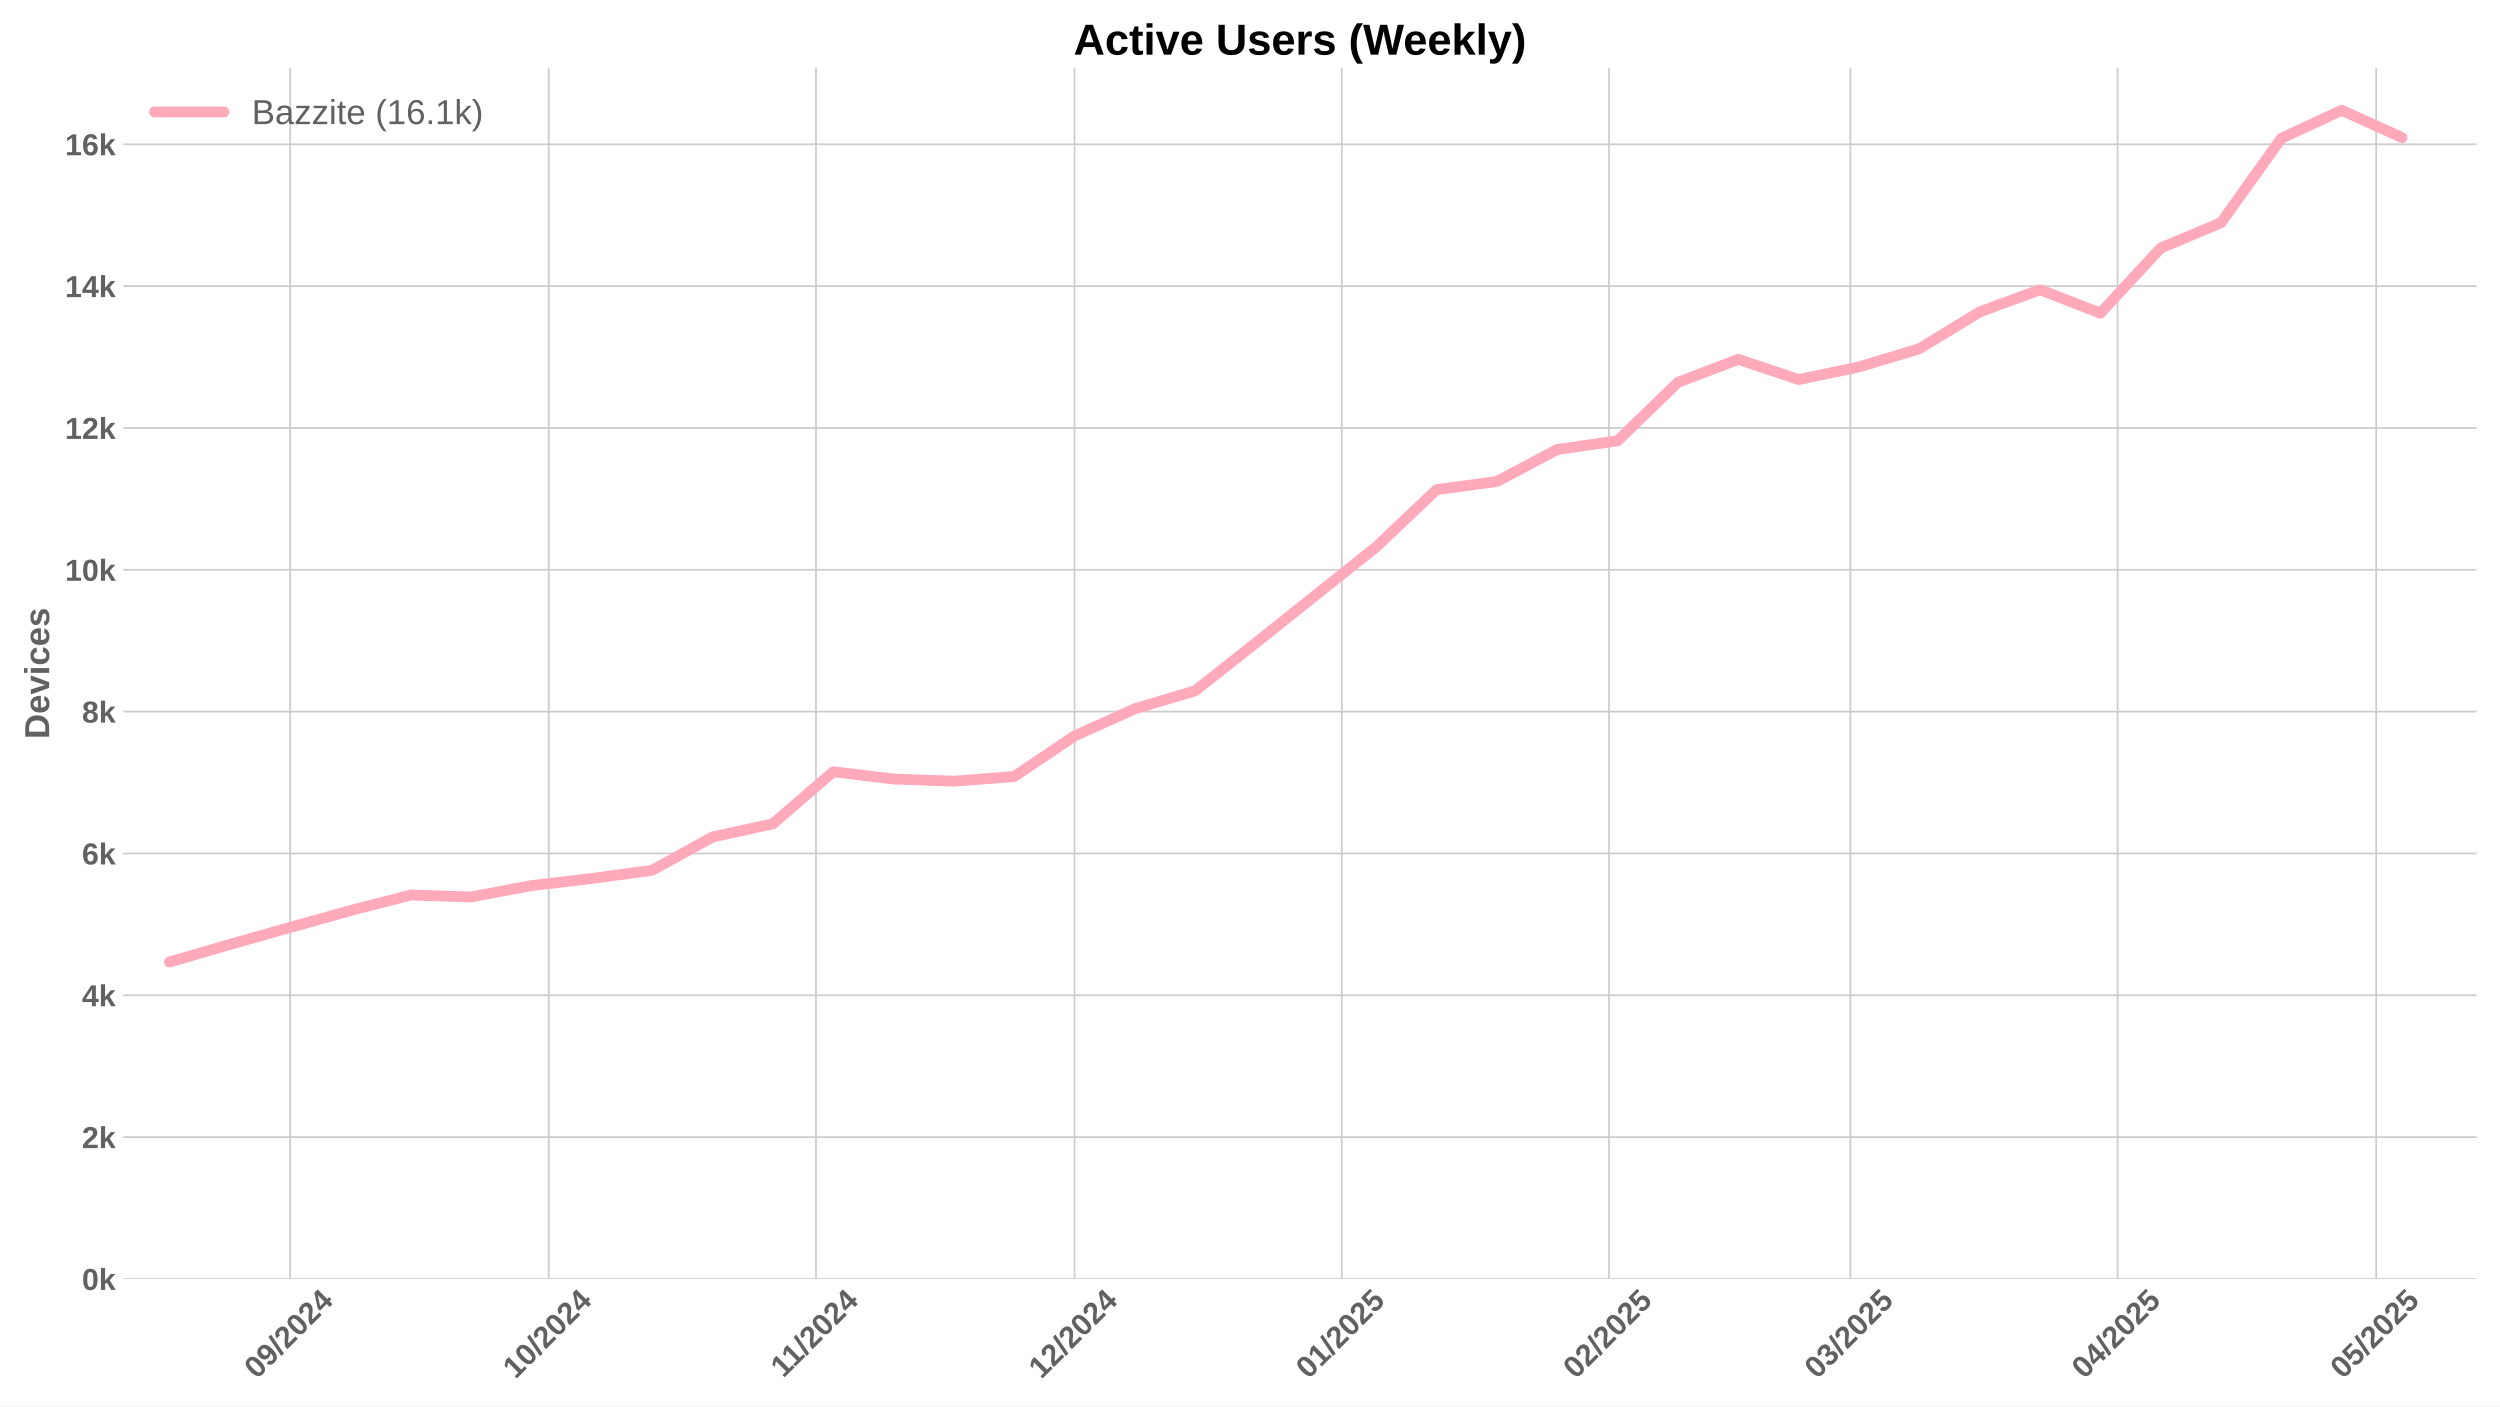
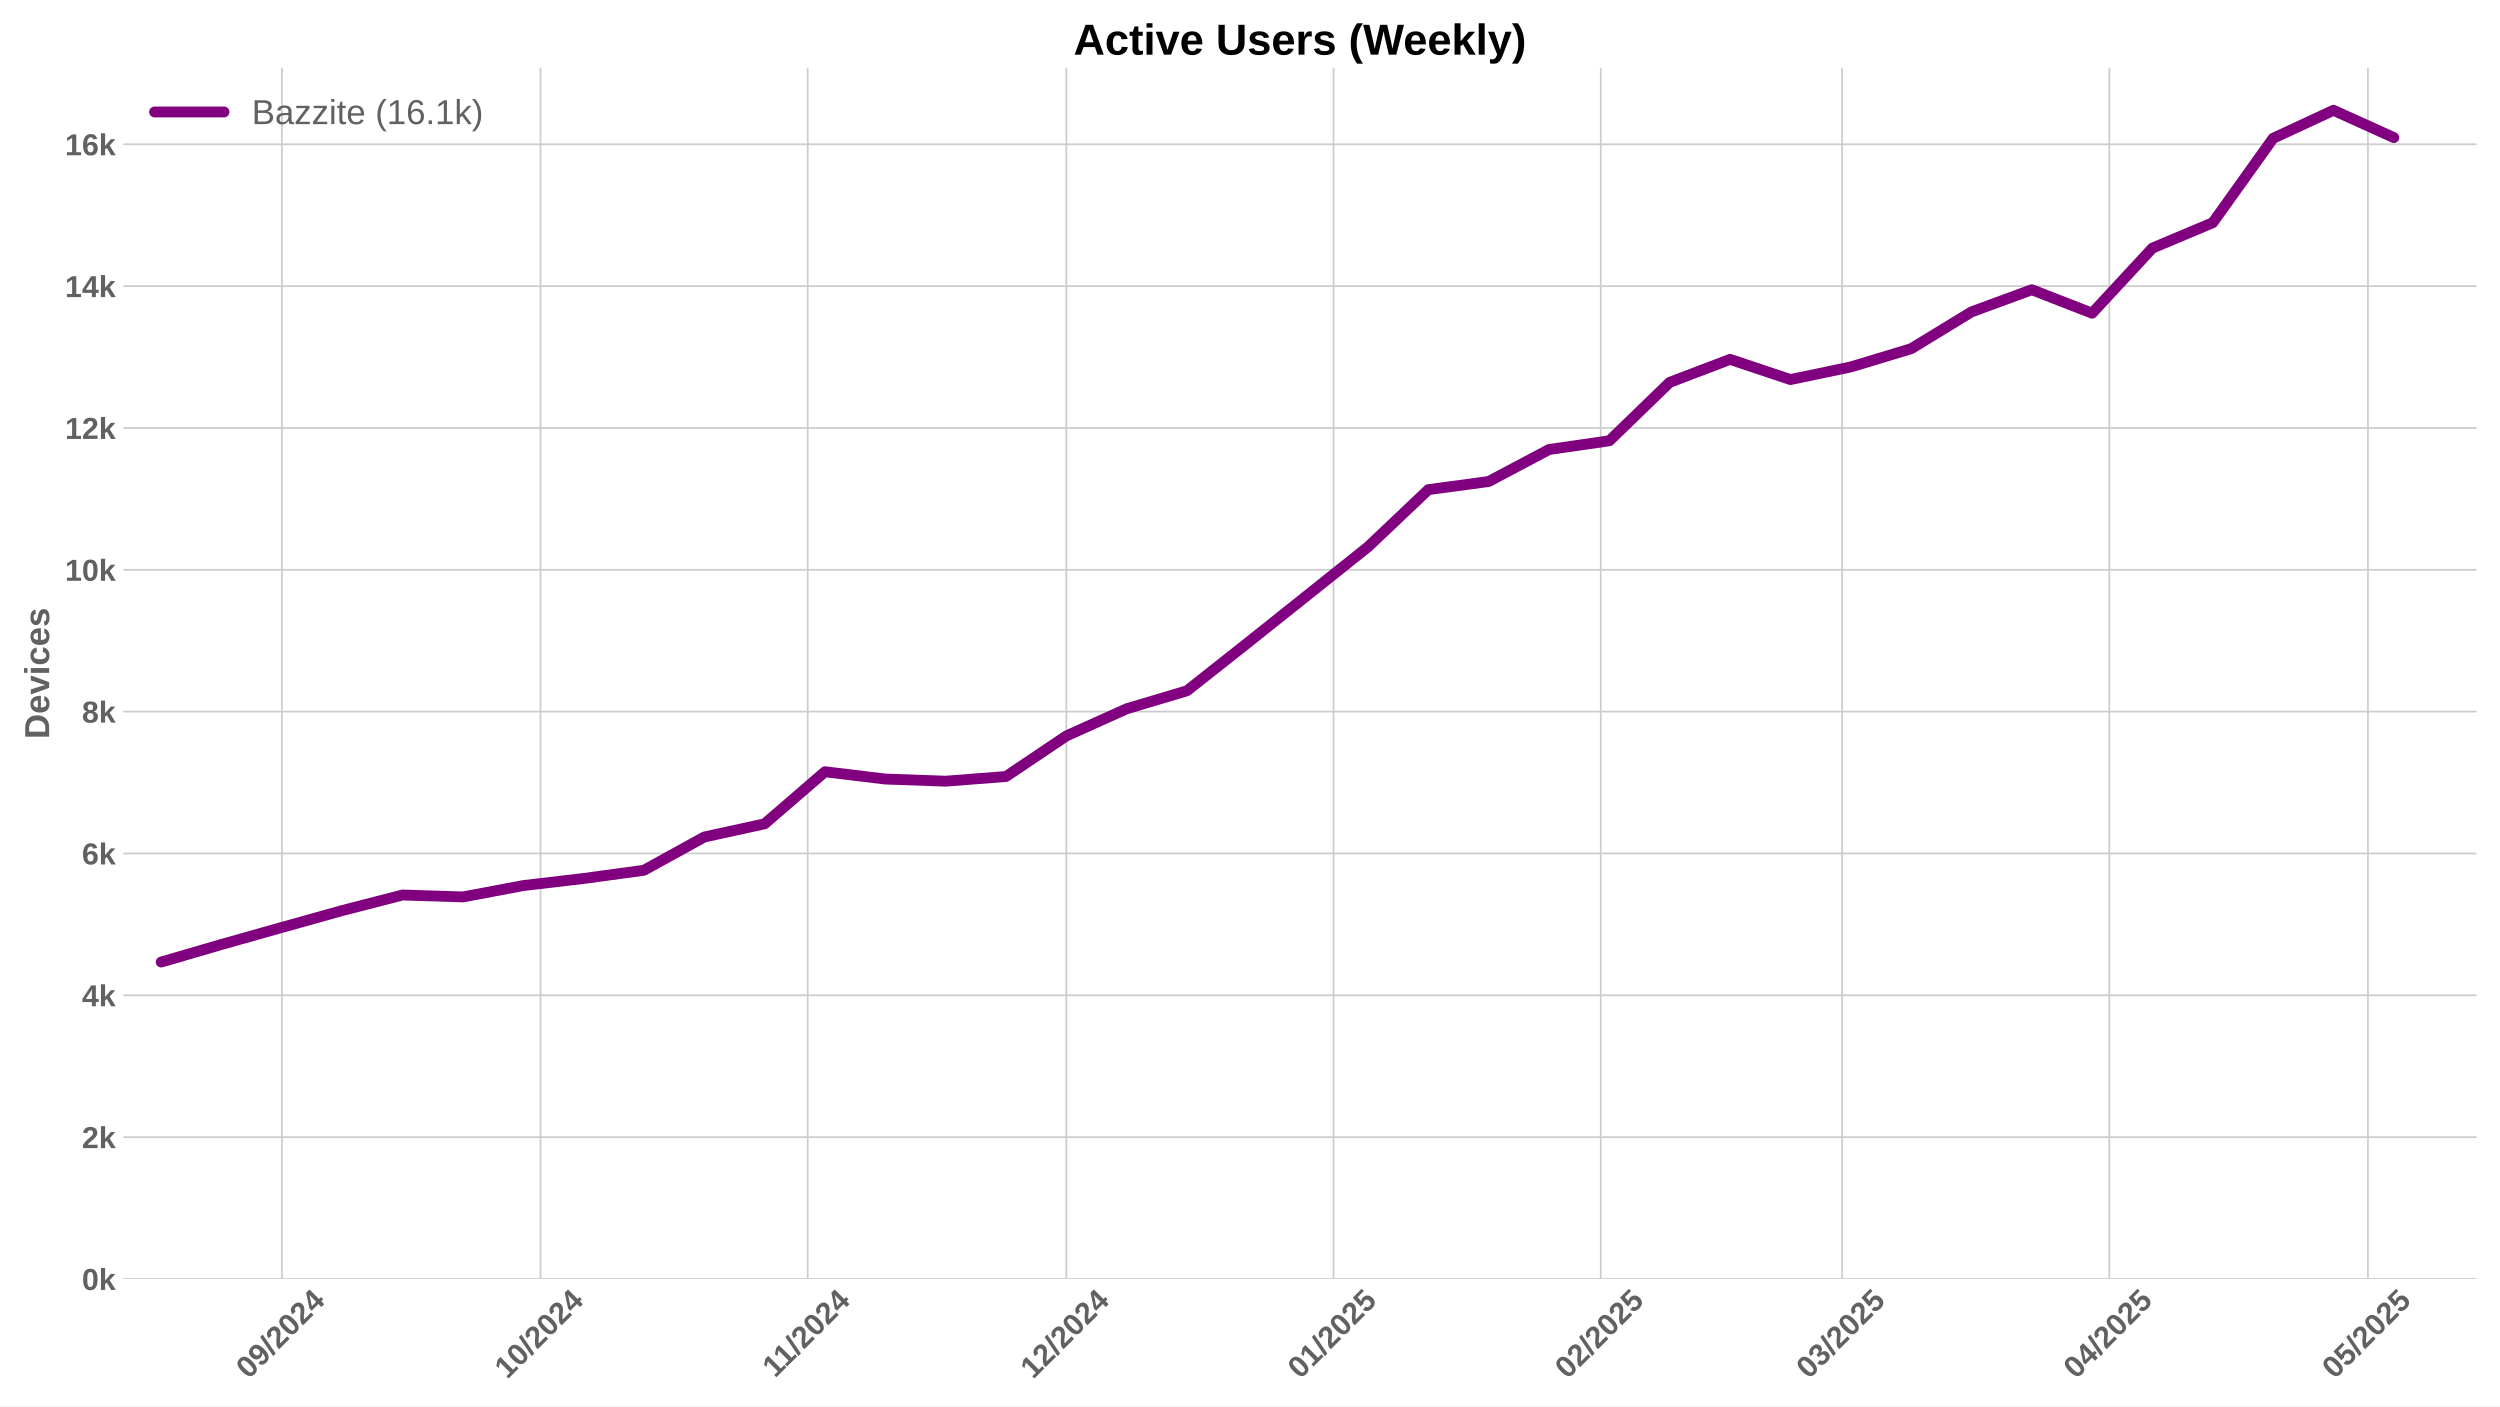
<svg xmlns="http://www.w3.org/2000/svg" xmlns:xlink="http://www.w3.org/1999/xlink" width="1152pt" height="648pt" viewBox="0 0 1152 648" version="1.1">
  <defs>
    <style type="text/css">*{stroke-linejoin: round; stroke-linecap: butt}</style>
  </defs>
  <g id="figure_1">
    <g id="patch_1">
      <path d="M 0 648  L 1152 648  L 1152 0  L 0 0  z " style="fill: #ffffff" />
    </g>
    <g id="axes_1">
      <g id="patch_2">
        <path d="M 56.82 589.343  L 1141.2 589.343  L 1141.2 31.2  L 56.82 31.2  z " style="fill: #ffffff" />
      </g>
      <g id="matplotlib.axis_1">
        <g id="xtick_1">
          <g id="line2d_1">
-             <path d="M 133.702 589.343  L 133.702 31.2  " clip-path="url(#p4826647cc5)" style="fill: none; stroke: #cccccc; stroke-width: 0.8; stroke-linecap: round" />
+             <path d="M 129.901 589.343  L 129.901 31.2  " clip-path="url(#p7f0d106c94)" style="fill: none; stroke: #cccccc; stroke-width: 0.8; stroke-linecap: round" />
          </g>
          <g id="line2d_2" />
          <g id="text_1">
-             <g style="fill: #616161" transform="translate(118.3719 635.7977) rotate(-45) scale(0.14 -0.14)">
+             <g style="fill: #616161" transform="translate(114.5709 635.7977) rotate(-45) scale(0.14 -0.14)">
              <defs>
                <path id="LiberationSans-Bold-30" d="M 3297 2203  Q 3297 1088 2914 512  Q 2531 -63 1766 -63  Q 253 -63 253 2203  Q 253 2994 418 3494  Q 584 3994 915 4231  Q 1247 4469 1791 4469  Q 2572 4469 2934 3903  Q 3297 3338 3297 2203  z M 2416 2203  Q 2416 2813 2356 3150  Q 2297 3488 2165 3634  Q 2034 3781 1784 3781  Q 1519 3781 1383 3632  Q 1247 3484 1189 3148  Q 1131 2813 1131 2203  Q 1131 1600 1192 1261  Q 1253 922 1386 775  Q 1519 628 1772 628  Q 2022 628 2158 783  Q 2294 938 2355 1278  Q 2416 1619 2416 2203  z " transform="scale(0.015625)" />
                <path id="LiberationSans-Bold-39" d="M 3322 2272  Q 3322 1100 2894 518  Q 2466 -63 1678 -63  Q 1097 -63 767 185  Q 438 434 300 972  L 1125 1088  Q 1247 628 1688 628  Q 2056 628 2254 981  Q 2453 1334 2459 2028  Q 2341 1794 2070 1661  Q 1800 1528 1488 1528  Q 906 1528 564 1923  Q 222 2319 222 2994  Q 222 3688 623 4078  Q 1025 4469 1759 4469  Q 2550 4469 2936 3920  Q 3322 3372 3322 2272  z M 2394 2888  Q 2394 3297 2214 3539  Q 2034 3781 1738 3781  Q 1447 3781 1280 3570  Q 1113 3359 1113 2988  Q 1113 2622 1278 2401  Q 1444 2181 1741 2181  Q 2022 2181 2208 2373  Q 2394 2566 2394 2888  z " transform="scale(0.015625)" />
                <path id="LiberationSans-Bold-2f" d="M 63 -128  L 972 4638  L 1716 4638  L 822 -128  L 63 -128  z " transform="scale(0.015625)" />
                <path id="LiberationSans-Bold-32" d="M 222 0  L 222 609  Q 394 988 711 1347  Q 1028 1706 1509 2097  Q 1972 2472 2158 2715  Q 2344 2959 2344 3194  Q 2344 3769 1766 3769  Q 1484 3769 1336 3617  Q 1188 3466 1144 3163  L 259 3213  Q 334 3825 717 4147  Q 1100 4469 1759 4469  Q 2472 4469 2853 4144  Q 3234 3819 3234 3231  Q 3234 2922 3112 2672  Q 2991 2422 2800 2211  Q 2609 2000 2376 1815  Q 2144 1631 1925 1456  Q 1706 1281 1526 1103  Q 1347 925 1259 722  L 3303 722  L 3303 0  L 222 0  z " transform="scale(0.015625)" />
                <path id="LiberationSans-Bold-34" d="M 2938 897  L 2938 0  L 2100 0  L 2100 897  L 97 897  L 97 1556  L 1956 4403  L 2938 4403  L 2938 1550  L 3525 1550  L 3525 897  L 2938 897  z M 2100 2991  Q 2100 3159 2111 3356  Q 2122 3553 2128 3609  Q 2047 3434 1834 3103  L 813 1550  L 2100 1550  L 2100 2991  z " transform="scale(0.015625)" />
              </defs>
              <use xlink:href="#LiberationSans-Bold-30" />
              <use xlink:href="#LiberationSans-Bold-39" transform="translate(55.61523 0)" />
              <use xlink:href="#LiberationSans-Bold-2f" transform="translate(111.2305 0)" />
              <use xlink:href="#LiberationSans-Bold-32" transform="translate(139.0137 0)" />
              <use xlink:href="#LiberationSans-Bold-30" transform="translate(194.6289 0)" />
              <use xlink:href="#LiberationSans-Bold-32" transform="translate(250.2441 0)" />
              <use xlink:href="#LiberationSans-Bold-34" transform="translate(305.8594 0)" />
            </g>
          </g>
        </g>
        <g id="xtick_2">
          <g id="line2d_3">
-             <path d="M 252.865 589.343  L 252.865 31.2  " clip-path="url(#p4826647cc5)" style="fill: none; stroke: #cccccc; stroke-width: 0.8; stroke-linecap: round" />
+             <path d="M 249.064 589.343  L 249.064 31.2  " clip-path="url(#p7f0d106c94)" style="fill: none; stroke: #cccccc; stroke-width: 0.8; stroke-linecap: round" />
          </g>
          <g id="line2d_4" />
          <g id="text_2">
-             <g style="fill: #616161" transform="translate(237.5346 635.7977) rotate(-45) scale(0.14 -0.14)">
+             <g style="fill: #616161" transform="translate(233.7335 635.7977) rotate(-45) scale(0.14 -0.14)">
              <defs>
                <path id="LiberationSans-Bold-31" d="M 403 0  L 403 653  L 1494 653  L 1494 3656  L 438 2997  L 438 3688  L 1541 4403  L 2372 4403  L 2372 653  L 3381 653  L 3381 0  L 403 0  z " transform="scale(0.015625)" />
              </defs>
              <use xlink:href="#LiberationSans-Bold-31" />
              <use xlink:href="#LiberationSans-Bold-30" transform="translate(55.61523 0)" />
              <use xlink:href="#LiberationSans-Bold-2f" transform="translate(111.2305 0)" />
              <use xlink:href="#LiberationSans-Bold-32" transform="translate(139.0137 0)" />
              <use xlink:href="#LiberationSans-Bold-30" transform="translate(194.6289 0)" />
              <use xlink:href="#LiberationSans-Bold-32" transform="translate(250.2441 0)" />
              <use xlink:href="#LiberationSans-Bold-34" transform="translate(305.8594 0)" />
            </g>
          </g>
        </g>
        <g id="xtick_3">
          <g id="line2d_5">
-             <path d="M 376 589.343  L 376 31.2  " clip-path="url(#p4826647cc5)" style="fill: none; stroke: #cccccc; stroke-width: 0.8; stroke-linecap: round" />
+             <path d="M 372.199 589.343  L 372.199 31.2  " clip-path="url(#p7f0d106c94)" style="fill: none; stroke: #cccccc; stroke-width: 0.8; stroke-linecap: round" />
          </g>
          <g id="line2d_6" />
          <g id="text_3">
-             <g style="fill: #616161" transform="translate(360.9415 635.2532) rotate(-45) scale(0.14 -0.14)">
+             <g style="fill: #616161" transform="translate(357.1405 635.2532) rotate(-45) scale(0.14 -0.14)">
              <use xlink:href="#LiberationSans-Bold-31" />
              <use xlink:href="#LiberationSans-Bold-31" transform="translate(50.11523 0)" />
              <use xlink:href="#LiberationSans-Bold-2f" transform="translate(105.7305 0)" />
              <use xlink:href="#LiberationSans-Bold-32" transform="translate(133.5137 0)" />
              <use xlink:href="#LiberationSans-Bold-30" transform="translate(189.1289 0)" />
              <use xlink:href="#LiberationSans-Bold-32" transform="translate(244.7441 0)" />
              <use xlink:href="#LiberationSans-Bold-34" transform="translate(300.3594 0)" />
            </g>
          </g>
        </g>
        <g id="xtick_4">
          <g id="line2d_7">
-             <path d="M 495.162 589.343  L 495.162 31.2  " clip-path="url(#p4826647cc5)" style="fill: none; stroke: #cccccc; stroke-width: 0.8; stroke-linecap: round" />
+             <path d="M 491.361 589.343  L 491.361 31.2  " clip-path="url(#p7f0d106c94)" style="fill: none; stroke: #cccccc; stroke-width: 0.8; stroke-linecap: round" />
          </g>
          <g id="line2d_8" />
          <g id="text_4">
-             <g style="fill: #616161" transform="translate(479.8319 635.7977) rotate(-45) scale(0.14 -0.14)">
+             <g style="fill: #616161" transform="translate(476.0309 635.7977) rotate(-45) scale(0.14 -0.14)">
              <use xlink:href="#LiberationSans-Bold-31" />
              <use xlink:href="#LiberationSans-Bold-32" transform="translate(55.61523 0)" />
              <use xlink:href="#LiberationSans-Bold-2f" transform="translate(111.2305 0)" />
              <use xlink:href="#LiberationSans-Bold-32" transform="translate(139.0137 0)" />
              <use xlink:href="#LiberationSans-Bold-30" transform="translate(194.6289 0)" />
              <use xlink:href="#LiberationSans-Bold-32" transform="translate(250.2441 0)" />
              <use xlink:href="#LiberationSans-Bold-34" transform="translate(305.8594 0)" />
            </g>
          </g>
        </g>
        <g id="xtick_5">
          <g id="line2d_9">
-             <path d="M 618.297 589.343  L 618.297 31.2  " clip-path="url(#p4826647cc5)" style="fill: none; stroke: #cccccc; stroke-width: 0.8; stroke-linecap: round" />
+             <path d="M 614.496 589.343  L 614.496 31.2  " clip-path="url(#p7f0d106c94)" style="fill: none; stroke: #cccccc; stroke-width: 0.8; stroke-linecap: round" />
          </g>
          <g id="line2d_10" />
          <g id="text_5">
-             <g style="fill: #616161" transform="translate(602.9667 635.7977) rotate(-45) scale(0.14 -0.14)">
+             <g style="fill: #616161" transform="translate(599.1656 635.7977) rotate(-45) scale(0.14 -0.14)">
              <defs>
                <path id="LiberationSans-Bold-35" d="M 3381 1466  Q 3381 766 2945 351  Q 2509 -63 1750 -63  Q 1088 -63 689 235  Q 291 534 197 1100  L 1075 1172  Q 1144 891 1319 762  Q 1494 634 1759 634  Q 2088 634 2283 843  Q 2478 1053 2478 1447  Q 2478 1794 2293 2001  Q 2109 2209 1778 2209  Q 1413 2209 1181 1925  L 325 1925  L 478 4403  L 3125 4403  L 3125 3750  L 1275 3750  L 1203 2638  Q 1522 2919 2000 2919  Q 2628 2919 3004 2528  Q 3381 2138 3381 1466  z " transform="scale(0.015625)" />
              </defs>
              <use xlink:href="#LiberationSans-Bold-30" />
              <use xlink:href="#LiberationSans-Bold-31" transform="translate(55.61523 0)" />
              <use xlink:href="#LiberationSans-Bold-2f" transform="translate(111.2305 0)" />
              <use xlink:href="#LiberationSans-Bold-32" transform="translate(139.0137 0)" />
              <use xlink:href="#LiberationSans-Bold-30" transform="translate(194.6289 0)" />
              <use xlink:href="#LiberationSans-Bold-32" transform="translate(250.2441 0)" />
              <use xlink:href="#LiberationSans-Bold-35" transform="translate(305.8594 0)" />
            </g>
          </g>
        </g>
        <g id="xtick_6">
          <g id="line2d_11">
-             <path d="M 741.432 589.343  L 741.432 31.2  " clip-path="url(#p4826647cc5)" style="fill: none; stroke: #cccccc; stroke-width: 0.8; stroke-linecap: round" />
+             <path d="M 737.631 589.343  L 737.631 31.2  " clip-path="url(#p7f0d106c94)" style="fill: none; stroke: #cccccc; stroke-width: 0.8; stroke-linecap: round" />
          </g>
          <g id="line2d_12" />
          <g id="text_6">
-             <g style="fill: #616161" transform="translate(726.1014 635.7977) rotate(-45) scale(0.14 -0.14)">
+             <g style="fill: #616161" transform="translate(722.3003 635.7977) rotate(-45) scale(0.14 -0.14)">
              <use xlink:href="#LiberationSans-Bold-30" />
              <use xlink:href="#LiberationSans-Bold-32" transform="translate(55.61523 0)" />
              <use xlink:href="#LiberationSans-Bold-2f" transform="translate(111.2305 0)" />
              <use xlink:href="#LiberationSans-Bold-32" transform="translate(139.0137 0)" />
              <use xlink:href="#LiberationSans-Bold-30" transform="translate(194.6289 0)" />
              <use xlink:href="#LiberationSans-Bold-32" transform="translate(250.2441 0)" />
              <use xlink:href="#LiberationSans-Bold-35" transform="translate(305.8594 0)" />
            </g>
          </g>
        </g>
        <g id="xtick_7">
          <g id="line2d_13">
-             <path d="M 852.65 589.343  L 852.65 31.2  " clip-path="url(#p4826647cc5)" style="fill: none; stroke: #cccccc; stroke-width: 0.8; stroke-linecap: round" />
+             <path d="M 848.849 589.343  L 848.849 31.2  " clip-path="url(#p7f0d106c94)" style="fill: none; stroke: #cccccc; stroke-width: 0.8; stroke-linecap: round" />
          </g>
          <g id="line2d_14" />
          <g id="text_7">
-             <g style="fill: #616161" transform="translate(837.3198 635.7977) rotate(-45) scale(0.14 -0.14)">
+             <g style="fill: #616161" transform="translate(833.5188 635.7977) rotate(-45) scale(0.14 -0.14)">
              <defs>
                <path id="LiberationSans-Bold-33" d="M 3328 1222  Q 3328 603 2922 265  Q 2516 -72 1766 -72  Q 1056 -72 637 254  Q 219 581 147 1197  L 1041 1275  Q 1125 641 1763 641  Q 2078 641 2253 797  Q 2428 953 2428 1275  Q 2428 1569 2215 1725  Q 2003 1881 1584 1881  L 1278 1881  L 1278 2591  L 1566 2591  Q 1944 2591 2134 2745  Q 2325 2900 2325 3188  Q 2325 3459 2173 3614  Q 2022 3769 1731 3769  Q 1459 3769 1292 3619  Q 1125 3469 1100 3194  L 222 3256  Q 291 3825 694 4147  Q 1097 4469 1747 4469  Q 2438 4469 2827 4158  Q 3216 3847 3216 3297  Q 3216 2884 2973 2618  Q 2731 2353 2275 2266  L 2275 2253  Q 2781 2194 3054 1920  Q 3328 1647 3328 1222  z " transform="scale(0.015625)" />
              </defs>
              <use xlink:href="#LiberationSans-Bold-30" />
              <use xlink:href="#LiberationSans-Bold-33" transform="translate(55.61523 0)" />
              <use xlink:href="#LiberationSans-Bold-2f" transform="translate(111.2305 0)" />
              <use xlink:href="#LiberationSans-Bold-32" transform="translate(139.0137 0)" />
              <use xlink:href="#LiberationSans-Bold-30" transform="translate(194.6289 0)" />
              <use xlink:href="#LiberationSans-Bold-32" transform="translate(250.2441 0)" />
              <use xlink:href="#LiberationSans-Bold-35" transform="translate(305.8594 0)" />
            </g>
          </g>
        </g>
        <g id="xtick_8">
          <g id="line2d_15">
-             <path d="M 975.785 589.343  L 975.785 31.2  " clip-path="url(#p4826647cc5)" style="fill: none; stroke: #cccccc; stroke-width: 0.8; stroke-linecap: round" />
+             <path d="M 971.984 589.343  L 971.984 31.2  " clip-path="url(#p7f0d106c94)" style="fill: none; stroke: #cccccc; stroke-width: 0.8; stroke-linecap: round" />
          </g>
          <g id="line2d_16" />
          <g id="text_8">
-             <g style="fill: #616161" transform="translate(960.4546 635.7977) rotate(-45) scale(0.14 -0.14)">
+             <g style="fill: #616161" transform="translate(956.6535 635.7977) rotate(-45) scale(0.14 -0.14)">
              <use xlink:href="#LiberationSans-Bold-30" />
              <use xlink:href="#LiberationSans-Bold-34" transform="translate(55.61523 0)" />
              <use xlink:href="#LiberationSans-Bold-2f" transform="translate(111.2305 0)" />
              <use xlink:href="#LiberationSans-Bold-32" transform="translate(139.0137 0)" />
              <use xlink:href="#LiberationSans-Bold-30" transform="translate(194.6289 0)" />
              <use xlink:href="#LiberationSans-Bold-32" transform="translate(250.2441 0)" />
              <use xlink:href="#LiberationSans-Bold-35" transform="translate(305.8594 0)" />
            </g>
          </g>
        </g>
        <g id="xtick_9">
          <g id="line2d_17">
-             <path d="M 1094.947 589.343  L 1094.947 31.2  " clip-path="url(#p4826647cc5)" style="fill: none; stroke: #cccccc; stroke-width: 0.8; stroke-linecap: round" />
+             <path d="M 1091.146 589.343  L 1091.146 31.2  " clip-path="url(#p7f0d106c94)" style="fill: none; stroke: #cccccc; stroke-width: 0.8; stroke-linecap: round" />
          </g>
          <g id="line2d_18" />
          <g id="text_9">
-             <g style="fill: #616161" transform="translate(1079.617 635.7977) rotate(-45) scale(0.14 -0.14)">
+             <g style="fill: #616161" transform="translate(1075.816 635.7977) rotate(-45) scale(0.14 -0.14)">
              <use xlink:href="#LiberationSans-Bold-30" />
              <use xlink:href="#LiberationSans-Bold-35" transform="translate(55.61523 0)" />
              <use xlink:href="#LiberationSans-Bold-2f" transform="translate(111.2305 0)" />
              <use xlink:href="#LiberationSans-Bold-32" transform="translate(139.0137 0)" />
              <use xlink:href="#LiberationSans-Bold-30" transform="translate(194.6289 0)" />
              <use xlink:href="#LiberationSans-Bold-32" transform="translate(250.2441 0)" />
              <use xlink:href="#LiberationSans-Bold-35" transform="translate(305.8594 0)" />
            </g>
          </g>
        </g>
      </g>
      <g id="matplotlib.axis_2">
        <g id="ytick_1">
          <g id="line2d_19">
-             <path d="M 56.82 589.343  L 1141.2 589.343  " clip-path="url(#p4826647cc5)" style="fill: none; stroke: #cccccc; stroke-width: 0.8; stroke-linecap: round" />
+             <path d="M 56.82 589.343  L 1141.2 589.343  " clip-path="url(#p7f0d106c94)" style="fill: none; stroke: #cccccc; stroke-width: 0.8; stroke-linecap: round" />
          </g>
          <g id="line2d_20" />
          <g id="text_10">
            <g style="fill: #616161" transform="translate(37.74938 594.416) scale(0.14 -0.14)">
              <defs>
                <path id="LiberationSans-Bold-6b" d="M 2606 0  L 1703 1531  L 1325 1269  L 1325 0  L 447 0  L 447 4638  L 1325 4638  L 1325 1981  L 2531 3381  L 3475 3381  L 2288 2063  L 3566 0  L 2606 0  z " transform="scale(0.015625)" />
              </defs>
              <use xlink:href="#LiberationSans-Bold-30" />
              <use xlink:href="#LiberationSans-Bold-6b" transform="translate(55.61523 0)" />
            </g>
          </g>
        </g>
        <g id="ytick_2">
          <g id="line2d_21">
-             <path d="M 56.82 523.985  L 1141.2 523.985  " clip-path="url(#p4826647cc5)" style="fill: none; stroke: #cccccc; stroke-width: 0.8; stroke-linecap: round" />
+             <path d="M 56.82 523.985  L 1141.2 523.985  " clip-path="url(#p7f0d106c94)" style="fill: none; stroke: #cccccc; stroke-width: 0.8; stroke-linecap: round" />
          </g>
          <g id="line2d_22" />
          <g id="text_11">
            <g style="fill: #616161" transform="translate(37.74938 529.0577) scale(0.14 -0.14)">
              <use xlink:href="#LiberationSans-Bold-32" />
              <use xlink:href="#LiberationSans-Bold-6b" transform="translate(55.61523 0)" />
            </g>
          </g>
        </g>
        <g id="ytick_3">
          <g id="line2d_23">
-             <path d="M 56.82 458.627  L 1141.2 458.627  " clip-path="url(#p4826647cc5)" style="fill: none; stroke: #cccccc; stroke-width: 0.8; stroke-linecap: round" />
+             <path d="M 56.82 458.627  L 1141.2 458.627  " clip-path="url(#p7f0d106c94)" style="fill: none; stroke: #cccccc; stroke-width: 0.8; stroke-linecap: round" />
          </g>
          <g id="line2d_24" />
          <g id="text_12">
            <g style="fill: #616161" transform="translate(37.74938 463.6995) scale(0.14 -0.14)">
              <use xlink:href="#LiberationSans-Bold-34" />
              <use xlink:href="#LiberationSans-Bold-6b" transform="translate(55.61523 0)" />
            </g>
          </g>
        </g>
        <g id="ytick_4">
          <g id="line2d_25">
-             <path d="M 56.82 393.268  L 1141.2 393.268  " clip-path="url(#p4826647cc5)" style="fill: none; stroke: #cccccc; stroke-width: 0.8; stroke-linecap: round" />
+             <path d="M 56.82 393.268  L 1141.2 393.268  " clip-path="url(#p7f0d106c94)" style="fill: none; stroke: #cccccc; stroke-width: 0.8; stroke-linecap: round" />
          </g>
          <g id="line2d_26" />
          <g id="text_13">
            <g style="fill: #616161" transform="translate(37.74938 398.3412) scale(0.14 -0.14)">
              <defs>
                <path id="LiberationSans-Bold-36" d="M 3328 1441  Q 3328 738 2934 337  Q 2541 -63 1847 -63  Q 1069 -63 651 482  Q 234 1028 234 2100  Q 234 3278 657 3873  Q 1081 4469 1869 4469  Q 2428 4469 2751 4222  Q 3075 3975 3209 3456  L 2381 3341  Q 2263 3775 1850 3775  Q 1497 3775 1295 3422  Q 1094 3069 1094 2350  Q 1234 2584 1484 2709  Q 1734 2834 2050 2834  Q 2641 2834 2984 2459  Q 3328 2084 3328 1441  z M 2447 1416  Q 2447 1791 2273 1989  Q 2100 2188 1797 2188  Q 1506 2188 1331 2002  Q 1156 1816 1156 1509  Q 1156 1125 1339 873  Q 1522 622 1819 622  Q 2116 622 2281 833  Q 2447 1044 2447 1416  z " transform="scale(0.015625)" />
              </defs>
              <use xlink:href="#LiberationSans-Bold-36" />
              <use xlink:href="#LiberationSans-Bold-6b" transform="translate(55.61523 0)" />
            </g>
          </g>
        </g>
        <g id="ytick_5">
          <g id="line2d_27">
-             <path d="M 56.82 327.91  L 1141.2 327.91  " clip-path="url(#p4826647cc5)" style="fill: none; stroke: #cccccc; stroke-width: 0.8; stroke-linecap: round" />
+             <path d="M 56.82 327.91  L 1141.2 327.91  " clip-path="url(#p7f0d106c94)" style="fill: none; stroke: #cccccc; stroke-width: 0.8; stroke-linecap: round" />
          </g>
          <g id="line2d_28" />
          <g id="text_14">
            <g style="fill: #616161" transform="translate(37.74938 332.983) scale(0.14 -0.14)">
              <defs>
                <path id="LiberationSans-Bold-38" d="M 3363 1241  Q 3363 622 2953 279  Q 2544 -63 1784 -63  Q 1031 -63 617 278  Q 203 619 203 1234  Q 203 1656 447 1945  Q 691 2234 1100 2303  L 1100 2316  Q 744 2394 525 2669  Q 306 2944 306 3303  Q 306 3844 689 4156  Q 1072 4469 1772 4469  Q 2488 4469 2870 4164  Q 3253 3859 3253 3297  Q 3253 2938 3036 2666  Q 2819 2394 2453 2322  L 2453 2309  Q 2878 2241 3120 1961  Q 3363 1681 3363 1241  z M 2350 3250  Q 2350 3563 2206 3708  Q 2063 3853 1772 3853  Q 1203 3853 1203 3250  Q 1203 2619 1778 2619  Q 2066 2619 2208 2766  Q 2350 2913 2350 3250  z M 2453 1313  Q 2453 2003 1766 2003  Q 1447 2003 1276 1822  Q 1106 1641 1106 1300  Q 1106 913 1275 734  Q 1444 556 1791 556  Q 2131 556 2292 734  Q 2453 913 2453 1313  z " transform="scale(0.015625)" />
              </defs>
              <use xlink:href="#LiberationSans-Bold-38" />
              <use xlink:href="#LiberationSans-Bold-6b" transform="translate(55.61523 0)" />
            </g>
          </g>
        </g>
        <g id="ytick_6">
          <g id="line2d_29">
-             <path d="M 56.82 262.552  L 1141.2 262.552  " clip-path="url(#p4826647cc5)" style="fill: none; stroke: #cccccc; stroke-width: 0.8; stroke-linecap: round" />
+             <path d="M 56.82 262.552  L 1141.2 262.552  " clip-path="url(#p7f0d106c94)" style="fill: none; stroke: #cccccc; stroke-width: 0.8; stroke-linecap: round" />
          </g>
          <g id="line2d_30" />
          <g id="text_15">
            <g style="fill: #616161" transform="translate(29.96406 267.6247) scale(0.14 -0.14)">
              <use xlink:href="#LiberationSans-Bold-31" />
              <use xlink:href="#LiberationSans-Bold-30" transform="translate(55.61523 0)" />
              <use xlink:href="#LiberationSans-Bold-6b" transform="translate(111.2305 0)" />
            </g>
          </g>
        </g>
        <g id="ytick_7">
          <g id="line2d_31">
-             <path d="M 56.82 197.194  L 1141.2 197.194  " clip-path="url(#p4826647cc5)" style="fill: none; stroke: #cccccc; stroke-width: 0.8; stroke-linecap: round" />
+             <path d="M 56.82 197.194  L 1141.2 197.194  " clip-path="url(#p7f0d106c94)" style="fill: none; stroke: #cccccc; stroke-width: 0.8; stroke-linecap: round" />
          </g>
          <g id="line2d_32" />
          <g id="text_16">
            <g style="fill: #616161" transform="translate(29.96406 202.2665) scale(0.14 -0.14)">
              <use xlink:href="#LiberationSans-Bold-31" />
              <use xlink:href="#LiberationSans-Bold-32" transform="translate(55.61523 0)" />
              <use xlink:href="#LiberationSans-Bold-6b" transform="translate(111.2305 0)" />
            </g>
          </g>
        </g>
        <g id="ytick_8">
          <g id="line2d_33">
-             <path d="M 56.82 131.835  L 1141.2 131.835  " clip-path="url(#p4826647cc5)" style="fill: none; stroke: #cccccc; stroke-width: 0.8; stroke-linecap: round" />
+             <path d="M 56.82 131.835  L 1141.2 131.835  " clip-path="url(#p7f0d106c94)" style="fill: none; stroke: #cccccc; stroke-width: 0.8; stroke-linecap: round" />
          </g>
          <g id="line2d_34" />
          <g id="text_17">
            <g style="fill: #616161" transform="translate(29.96406 136.9082) scale(0.14 -0.14)">
              <use xlink:href="#LiberationSans-Bold-31" />
              <use xlink:href="#LiberationSans-Bold-34" transform="translate(55.61523 0)" />
              <use xlink:href="#LiberationSans-Bold-6b" transform="translate(111.2305 0)" />
            </g>
          </g>
        </g>
        <g id="ytick_9">
          <g id="line2d_35">
-             <path d="M 56.82 66.477  L 1141.2 66.477  " clip-path="url(#p4826647cc5)" style="fill: none; stroke: #cccccc; stroke-width: 0.8; stroke-linecap: round" />
+             <path d="M 56.82 66.477  L 1141.2 66.477  " clip-path="url(#p7f0d106c94)" style="fill: none; stroke: #cccccc; stroke-width: 0.8; stroke-linecap: round" />
          </g>
          <g id="line2d_36" />
          <g id="text_18">
            <g style="fill: #616161" transform="translate(29.96406 71.54993) scale(0.14 -0.14)">
              <use xlink:href="#LiberationSans-Bold-31" />
              <use xlink:href="#LiberationSans-Bold-36" transform="translate(55.61523 0)" />
              <use xlink:href="#LiberationSans-Bold-6b" transform="translate(111.2305 0)" />
            </g>
          </g>
        </g>
        <g id="text_19">
          <g style="fill: #616161" transform="translate(22.64406 340.5153) rotate(-90) scale(0.16 -0.16)">
            <defs>
              <path id="LiberationSans-Bold-44" d="M 4353 2234  Q 4353 1553 4086 1045  Q 3819 538 3330 269  Q 2841 0 2209 0  L 428 0  L 428 4403  L 2022 4403  Q 3134 4403 3743 3842  Q 4353 3281 4353 2234  z M 3425 2234  Q 3425 2944 3056 3317  Q 2688 3691 2003 3691  L 1350 3691  L 1350 713  L 2131 713  Q 2725 713 3075 1122  Q 3425 1531 3425 2234  z " transform="scale(0.015625)" />
              <path id="LiberationSans-Bold-65" d="M 1831 -63  Q 1069 -63 659 389  Q 250 841 250 1706  Q 250 2544 665 2994  Q 1081 3444 1844 3444  Q 2572 3444 2956 2961  Q 3341 2478 3341 1547  L 3341 1522  L 1172 1522  Q 1172 1028 1355 776  Q 1538 525 1875 525  Q 2341 525 2463 928  L 3291 856  Q 2931 -63 1831 -63  z M 1831 2891  Q 1522 2891 1355 2675  Q 1188 2459 1178 2072  L 2491 2072  Q 2466 2481 2294 2686  Q 2122 2891 1831 2891  z " transform="scale(0.015625)" />
              <path id="LiberationSans-Bold-76" d="M 2284 0  L 1234 0  L 25 3381  L 953 3381  L 1544 1491  Q 1591 1334 1766 709  Q 1797 838 1894 1159  Q 1991 1481 2613 3381  L 3531 3381  L 2284 0  z " transform="scale(0.015625)" />
              <path id="LiberationSans-Bold-69" d="M 447 3991  L 447 4638  L 1325 4638  L 1325 3991  L 447 3991  z M 447 0  L 447 3381  L 1325 3381  L 1325 0  L 447 0  z " transform="scale(0.015625)" />
              <path id="LiberationSans-Bold-63" d="M 1856 -63  Q 1088 -63 669 395  Q 250 853 250 1672  Q 250 2509 672 2976  Q 1094 3444 1869 3444  Q 2466 3444 2856 3144  Q 3247 2844 3347 2316  L 2463 2272  Q 2425 2531 2275 2686  Q 2125 2841 1850 2841  Q 1172 2841 1172 1706  Q 1172 538 1863 538  Q 2113 538 2281 695  Q 2450 853 2491 1166  L 3372 1125  Q 3325 778 3123 506  Q 2922 234 2594 85  Q 2266 -63 1856 -63  z " transform="scale(0.015625)" />
              <path id="LiberationSans-Bold-73" d="M 3297 988  Q 3297 497 2895 217  Q 2494 -63 1784 -63  Q 1088 -63 717 157  Q 347 378 225 844  L 997 959  Q 1063 719 1223 619  Q 1384 519 1784 519  Q 2153 519 2322 612  Q 2491 706 2491 906  Q 2491 1069 2355 1164  Q 2219 1259 1894 1325  Q 1150 1472 890 1598  Q 631 1725 495 1926  Q 359 2128 359 2422  Q 359 2906 732 3176  Q 1106 3447 1791 3447  Q 2394 3447 2761 3212  Q 3128 2978 3219 2534  L 2441 2453  Q 2403 2659 2256 2761  Q 2109 2863 1791 2863  Q 1478 2863 1322 2783  Q 1166 2703 1166 2516  Q 1166 2369 1286 2283  Q 1406 2197 1691 2141  Q 2088 2059 2395 1973  Q 2703 1888 2889 1769  Q 3075 1650 3186 1464  Q 3297 1278 3297 988  z " transform="scale(0.015625)" />
            </defs>
            <use xlink:href="#LiberationSans-Bold-44" />
            <use xlink:href="#LiberationSans-Bold-65" transform="translate(72.2168 0)" />
            <use xlink:href="#LiberationSans-Bold-76" transform="translate(127.832 0)" />
            <use xlink:href="#LiberationSans-Bold-69" transform="translate(183.4473 0)" />
            <use xlink:href="#LiberationSans-Bold-63" transform="translate(211.2305 0)" />
            <use xlink:href="#LiberationSans-Bold-65" transform="translate(266.8457 0)" />
            <use xlink:href="#LiberationSans-Bold-73" transform="translate(322.4609 0)" />
          </g>
        </g>
      </g>
      <g id="line2d_37">
-         <path d="M 78.093 443.3  L 105.898 435.196  L 133.702 427.353  L 161.507 419.575  L 189.311 412.418  L 217.116 413.301  L 244.921 408.072  L 272.725 404.804  L 300.53 401.013  L 328.335 385.687  L 356.139 379.609  L 383.944 355.622  L 411.748 358.988  L 439.553 359.968  L 467.358 357.812  L 495.162 339.119  L 522.967 326.603  L 550.771 318.302  L 578.576 296.342  L 634.185 251.997  L 661.99 225.624  L 689.795 221.866  L 717.599 207.128  L 745.404 203.109  L 773.208 176.181  L 801.013 165.593  L 828.818 174.906  L 856.622 169.09  L 884.427 160.691  L 912.231 143.731  L 940.036 133.502  L 967.841 144.319  L 995.645 114.319  L 1023.45 102.62  L 1051.255 63.732  L 1079.059 50.824  L 1106.864 63.405  " clip-path="url(#p4826647cc5)" style="fill: none; stroke: #ffaabb; stroke-width: 5; stroke-linecap: round" />
+         <path d="M 74.292 443.3  L 102.097 435.196  L 129.901 427.353  L 157.706 419.575  L 185.51 412.418  L 213.315 413.301  L 241.12 408.072  L 268.924 404.804  L 296.729 401.013  L 324.533 385.687  L 352.338 379.609  L 380.143 355.622  L 407.947 358.988  L 435.752 359.968  L 463.557 357.812  L 491.361 339.119  L 519.166 326.603  L 546.97 318.302  L 574.775 296.342  L 630.384 251.997  L 658.189 225.624  L 685.993 221.866  L 713.798 207.128  L 741.603 203.109  L 769.407 176.181  L 797.212 165.593  L 825.017 174.906  L 852.821 169.09  L 880.626 160.691  L 908.43 143.731  L 936.235 133.502  L 964.04 144.319  L 991.844 114.319  L 1019.649 102.62  L 1047.453 63.732  L 1075.258 50.824  L 1103.063 63.405  " clip-path="url(#p7f0d106c94)" style="fill: none; stroke: #800080; stroke-width: 5; stroke-linecap: round" />
      </g>
      <g id="patch_3">
        <path d="M 56.82 589.343  L 56.82 31.2  " style="fill: none" />
      </g>
      <g id="patch_4">
        <path d="M 1141.2 589.343  L 1141.2 31.2  " style="fill: none" />
      </g>
      <g id="patch_5">
        <path d="M 56.82 589.343  L 1141.2 589.343  " style="fill: none" />
      </g>
      <g id="patch_6">
        <path d="M 56.82 31.2  L 1141.2 31.2  " style="fill: none" />
      </g>
      <g id="text_20">
        <g transform="translate(494.6991 25.2) scale(0.2 -0.2)">
          <defs>
            <path id="LiberationSans-Bold-41" d="M 3541 0  L 3150 1125  L 1472 1125  L 1081 0  L 159 0  L 1766 4403  L 2853 4403  L 4453 0  L 3541 0  z M 2309 3725  L 2291 3656  Q 2259 3544 2215 3400  Q 2172 3256 1678 1819  L 2944 1819  L 2509 3084  L 2375 3509  L 2309 3725  z " transform="scale(0.015625)" />
            <path id="LiberationSans-Bold-74" d="M 1313 -56  Q 925 -56 715 155  Q 506 366 506 794  L 506 2788  L 78 2788  L 78 3381  L 550 3381  L 825 4175  L 1375 4175  L 1375 3381  L 2016 3381  L 2016 2788  L 1375 2788  L 1375 1031  Q 1375 784 1469 667  Q 1563 550 1759 550  Q 1863 550 2053 594  L 2053 50  Q 1728 -56 1313 -56  z " transform="scale(0.015625)" />
            <path id="LiberationSans-Bold-20" transform="scale(0.015625)" />
            <path id="LiberationSans-Bold-55" d="M 2259 -63  Q 1350 -63 867 381  Q 384 825 384 1650  L 384 4403  L 1306 4403  L 1306 1722  Q 1306 1200 1554 929  Q 1803 659 2284 659  Q 2778 659 3043 942  Q 3309 1225 3309 1753  L 3309 4403  L 4231 4403  L 4231 1697  Q 4231 859 3714 398  Q 3197 -63 2259 -63  z " transform="scale(0.015625)" />
            <path id="LiberationSans-Bold-72" d="M 447 0  L 447 2588  Q 447 2866 439 3052  Q 431 3238 422 3381  L 1259 3381  Q 1269 3325 1284 3039  Q 1300 2753 1300 2659  L 1313 2659  Q 1441 3016 1541 3161  Q 1641 3306 1778 3376  Q 1916 3447 2122 3447  Q 2291 3447 2394 3400  L 2394 2666  Q 2181 2713 2019 2713  Q 1691 2713 1508 2447  Q 1325 2181 1325 1659  L 1325 0  L 447 0  z " transform="scale(0.015625)" />
            <path id="LiberationSans-Bold-28" d="M 1247 -1328  Q 756 -622 537 81  Q 319 784 319 1659  Q 319 2531 537 3232  Q 756 3934 1247 4638  L 2125 4638  Q 1631 3925 1407 3219  Q 1184 2513 1184 1656  Q 1184 803 1406 101  Q 1628 -600 2125 -1328  L 1247 -1328  z " transform="scale(0.015625)" />
            <path id="LiberationSans-Bold-57" d="M 4897 0  L 3803 0  L 3206 2547  Q 3097 2997 3022 3488  Q 2947 3078 2900 2864  Q 2853 2650 2234 0  L 1141 0  L 6 4403  L 941 4403  L 1578 1559  L 1722 872  Q 1809 1306 1892 1701  Q 1975 2097 2516 4403  L 3547 4403  L 4103 2059  Q 4169 1797 4325 872  L 4403 1234  L 4569 1953  L 5100 4403  L 6034 4403  L 4897 0  z " transform="scale(0.015625)" />
            <path id="LiberationSans-Bold-6c" d="M 447 0  L 447 4638  L 1325 4638  L 1325 0  L 447 0  z " transform="scale(0.015625)" />
            <path id="LiberationSans-Bold-79" d="M 884 -1328  Q 569 -1328 331 -1288  L 331 -663  Q 497 -688 634 -688  Q 822 -688 945 -628  Q 1069 -569 1167 -431  Q 1266 -294 1388 34  L 50 3381  L 978 3381  L 1509 1797  Q 1634 1456 1825 753  L 1903 1050  L 2106 1784  L 2606 3381  L 3525 3381  L 2188 -178  Q 1919 -828 1630 -1078  Q 1341 -1328 884 -1328  z " transform="scale(0.015625)" />
            <path id="LiberationSans-Bold-29" d="M 6 -1328  Q 506 -597 726 101  Q 947 800 947 1656  Q 947 2516 722 3223  Q 497 3931 6 4638  L 884 4638  Q 1378 3928 1595 3225  Q 1813 2522 1813 1659  Q 1813 791 1595 87  Q 1378 -616 884 -1328  L 6 -1328  z " transform="scale(0.015625)" />
          </defs>
          <use xlink:href="#LiberationSans-Bold-41" />
          <use xlink:href="#LiberationSans-Bold-63" transform="translate(72.2168 0)" />
          <use xlink:href="#LiberationSans-Bold-74" transform="translate(127.832 0)" />
          <use xlink:href="#LiberationSans-Bold-69" transform="translate(161.1328 0)" />
          <use xlink:href="#LiberationSans-Bold-76" transform="translate(188.916 0)" />
          <use xlink:href="#LiberationSans-Bold-65" transform="translate(244.5312 0)" />
          <use xlink:href="#LiberationSans-Bold-20" transform="translate(300.1465 0)" />
          <use xlink:href="#LiberationSans-Bold-55" transform="translate(327.9297 0)" />
          <use xlink:href="#LiberationSans-Bold-73" transform="translate(400.1465 0)" />
          <use xlink:href="#LiberationSans-Bold-65" transform="translate(455.7617 0)" />
          <use xlink:href="#LiberationSans-Bold-72" transform="translate(511.377 0)" />
          <use xlink:href="#LiberationSans-Bold-73" transform="translate(550.293 0)" />
          <use xlink:href="#LiberationSans-Bold-20" transform="translate(605.9082 0)" />
          <use xlink:href="#LiberationSans-Bold-28" transform="translate(633.6914 0)" />
          <use xlink:href="#LiberationSans-Bold-57" transform="translate(666.9922 0)" />
          <use xlink:href="#LiberationSans-Bold-65" transform="translate(759.627 0)" />
          <use xlink:href="#LiberationSans-Bold-65" transform="translate(815.2422 0)" />
          <use xlink:href="#LiberationSans-Bold-6b" transform="translate(870.8574 0)" />
          <use xlink:href="#LiberationSans-Bold-6c" transform="translate(926.4727 0)" />
          <use xlink:href="#LiberationSans-Bold-79" transform="translate(954.2559 0)" />
          <use xlink:href="#LiberationSans-Bold-29" transform="translate(1009.871 0)" />
        </g>
      </g>
      <g id="legend_1">
        <g id="line2d_38">
-           <path d="M 71.22 51.595  L 87.22 51.595  L 103.22 51.595  " style="fill: none; stroke: #ffaabb; stroke-width: 5; stroke-linecap: round" />
+           <path d="M 71.22 51.595  L 87.22 51.595  L 103.22 51.595  " style="fill: none; stroke: #800080; stroke-width: 5; stroke-linecap: round" />
        </g>
        <g id="text_21">
          <g style="fill: #616161" transform="translate(116.02 57.195) scale(0.16 -0.16)">
            <defs>
              <path id="LiberationSans-42" d="M 3931 1241  Q 3931 653 3503 326  Q 3075 0 2313 0  L 525 0  L 525 4403  L 2125 4403  Q 3675 4403 3675 3334  Q 3675 2944 3456 2678  Q 3238 2413 2838 2322  Q 3363 2259 3647 1970  Q 3931 1681 3931 1241  z M 3075 3263  Q 3075 3619 2831 3772  Q 2588 3925 2125 3925  L 1122 3925  L 1122 2531  L 2125 2531  Q 2603 2531 2839 2711  Q 3075 2891 3075 3263  z M 3328 1288  Q 3328 2066 2234 2066  L 1122 2066  L 1122 478  L 2281 478  Q 2828 478 3078 681  Q 3328 884 3328 1288  z " transform="scale(0.015625)" />
              <path id="LiberationSans-61" d="M 1294 -63  Q 784 -63 528 206  Q 272 475 272 944  Q 272 1469 617 1750  Q 963 2031 1731 2050  L 2491 2063  L 2491 2247  Q 2491 2659 2316 2837  Q 2141 3016 1766 3016  Q 1388 3016 1216 2887  Q 1044 2759 1009 2478  L 422 2531  Q 566 3444 1778 3444  Q 2416 3444 2737 3151  Q 3059 2859 3059 2306  L 3059 850  Q 3059 600 3125 473  Q 3191 347 3375 347  Q 3456 347 3559 369  L 3559 19  Q 3347 -31 3125 -31  Q 2813 -31 2670 133  Q 2528 297 2509 647  L 2491 647  Q 2275 259 1989 98  Q 1703 -63 1294 -63  z M 1422 359  Q 1731 359 1972 500  Q 2213 641 2352 886  Q 2491 1131 2491 1391  L 2491 1669  L 1875 1656  Q 1478 1650 1273 1575  Q 1069 1500 959 1344  Q 850 1188 850 934  Q 850 659 998 509  Q 1147 359 1422 359  z " transform="scale(0.015625)" />
              <path id="LiberationSans-7a" d="M 259 0  L 259 428  L 2150 2947  L 366 2947  L 366 3381  L 2816 3381  L 2816 2953  L 922 434  L 2881 434  L 2881 0  L 259 0  z " transform="scale(0.015625)" />
              <path id="LiberationSans-69" d="M 428 4100  L 428 4638  L 991 4638  L 991 4100  L 428 4100  z M 428 0  L 428 3381  L 991 3381  L 991 0  L 428 0  z " transform="scale(0.015625)" />
              <path id="LiberationSans-74" d="M 1731 25  Q 1453 -50 1163 -50  Q 488 -50 488 716  L 488 2972  L 97 2972  L 97 3381  L 509 3381  L 675 4138  L 1050 4138  L 1050 3381  L 1675 3381  L 1675 2972  L 1050 2972  L 1050 838  Q 1050 594 1129 495  Q 1209 397 1406 397  Q 1519 397 1731 441  L 1731 25  z " transform="scale(0.015625)" />
              <path id="LiberationSans-65" d="M 863 1572  Q 863 991 1103 675  Q 1344 359 1806 359  Q 2172 359 2392 506  Q 2613 653 2691 878  L 3184 738  Q 2881 -63 1806 -63  Q 1056 -63 664 384  Q 272 831 272 1713  Q 272 2550 664 2997  Q 1056 3444 1784 3444  Q 3275 3444 3275 1647  L 3275 1572  L 863 1572  z M 2694 2003  Q 2647 2538 2422 2783  Q 2197 3028 1775 3028  Q 1366 3028 1127 2754  Q 888 2481 869 2003  L 2694 2003  z " transform="scale(0.015625)" />
              <path id="LiberationSans-20" transform="scale(0.015625)" />
              <path id="LiberationSans-28" d="M 397 1663  Q 397 2566 680 3284  Q 963 4003 1550 4638  L 2094 4638  Q 1509 3988 1236 3256  Q 963 2525 963 1656  Q 963 791 1233 62  Q 1503 -666 2094 -1325  L 1550 -1325  Q 959 -688 678 32  Q 397 753 397 1650  L 397 1663  z " transform="scale(0.015625)" />
              <path id="LiberationSans-31" d="M 488 0  L 488 478  L 1609 478  L 1609 3866  L 616 3156  L 616 3688  L 1656 4403  L 2175 4403  L 2175 478  L 3247 478  L 3247 0  L 488 0  z " transform="scale(0.015625)" />
              <path id="LiberationSans-36" d="M 3278 1441  Q 3278 744 2900 340  Q 2522 -63 1856 -63  Q 1113 -63 719 490  Q 325 1044 325 2100  Q 325 3244 734 3856  Q 1144 4469 1900 4469  Q 2897 4469 3156 3572  L 2619 3475  Q 2453 4013 1894 4013  Q 1413 4013 1148 3564  Q 884 3116 884 2266  Q 1038 2550 1316 2698  Q 1594 2847 1953 2847  Q 2563 2847 2920 2465  Q 3278 2084 3278 1441  z M 2706 1416  Q 2706 1894 2472 2153  Q 2238 2413 1819 2413  Q 1425 2413 1183 2183  Q 941 1953 941 1550  Q 941 1041 1192 716  Q 1444 391 1838 391  Q 2244 391 2475 664  Q 2706 938 2706 1416  z " transform="scale(0.015625)" />
              <path id="LiberationSans-2e" d="M 584 0  L 584 684  L 1194 684  L 1194 0  L 584 0  z " transform="scale(0.015625)" />
              <path id="LiberationSans-6b" d="M 2550 0  L 1406 1544  L 994 1203  L 994 0  L 431 0  L 431 4638  L 994 4638  L 994 1741  L 2478 3381  L 3138 3381  L 1766 1928  L 3209 0  L 2550 0  z " transform="scale(0.015625)" />
              <path id="LiberationSans-29" d="M 1734 1650  Q 1734 747 1451 28  Q 1169 -691 581 -1325  L 38 -1325  Q 625 -669 897 57  Q 1169 784 1169 1656  Q 1169 2528 895 3256  Q 622 3984 38 4638  L 581 4638  Q 1172 4000 1453 3279  Q 1734 2559 1734 1663  L 1734 1650  z " transform="scale(0.015625)" />
            </defs>
            <use xlink:href="#LiberationSans-42" />
            <use xlink:href="#LiberationSans-61" transform="translate(66.69922 0)" />
            <use xlink:href="#LiberationSans-7a" transform="translate(122.3145 0)" />
            <use xlink:href="#LiberationSans-7a" transform="translate(172.3145 0)" />
            <use xlink:href="#LiberationSans-69" transform="translate(222.3145 0)" />
            <use xlink:href="#LiberationSans-74" transform="translate(244.5312 0)" />
            <use xlink:href="#LiberationSans-65" transform="translate(272.3145 0)" />
            <use xlink:href="#LiberationSans-20" transform="translate(327.9297 0)" />
            <use xlink:href="#LiberationSans-28" transform="translate(355.7129 0)" />
            <use xlink:href="#LiberationSans-31" transform="translate(389.0137 0)" />
            <use xlink:href="#LiberationSans-36" transform="translate(444.6289 0)" />
            <use xlink:href="#LiberationSans-2e" transform="translate(500.2441 0)" />
            <use xlink:href="#LiberationSans-31" transform="translate(528.0273 0)" />
            <use xlink:href="#LiberationSans-6b" transform="translate(583.6426 0)" />
            <use xlink:href="#LiberationSans-29" transform="translate(633.6426 0)" />
          </g>
        </g>
      </g>
    </g>
  </g>
  <defs>
-     <clipPath id="p4826647cc5">
+     <clipPath id="p7f0d106c94">
      <rect x="56.82" y="31.2" width="1084.38" height="558.143" />
    </clipPath>
  </defs>
</svg>
